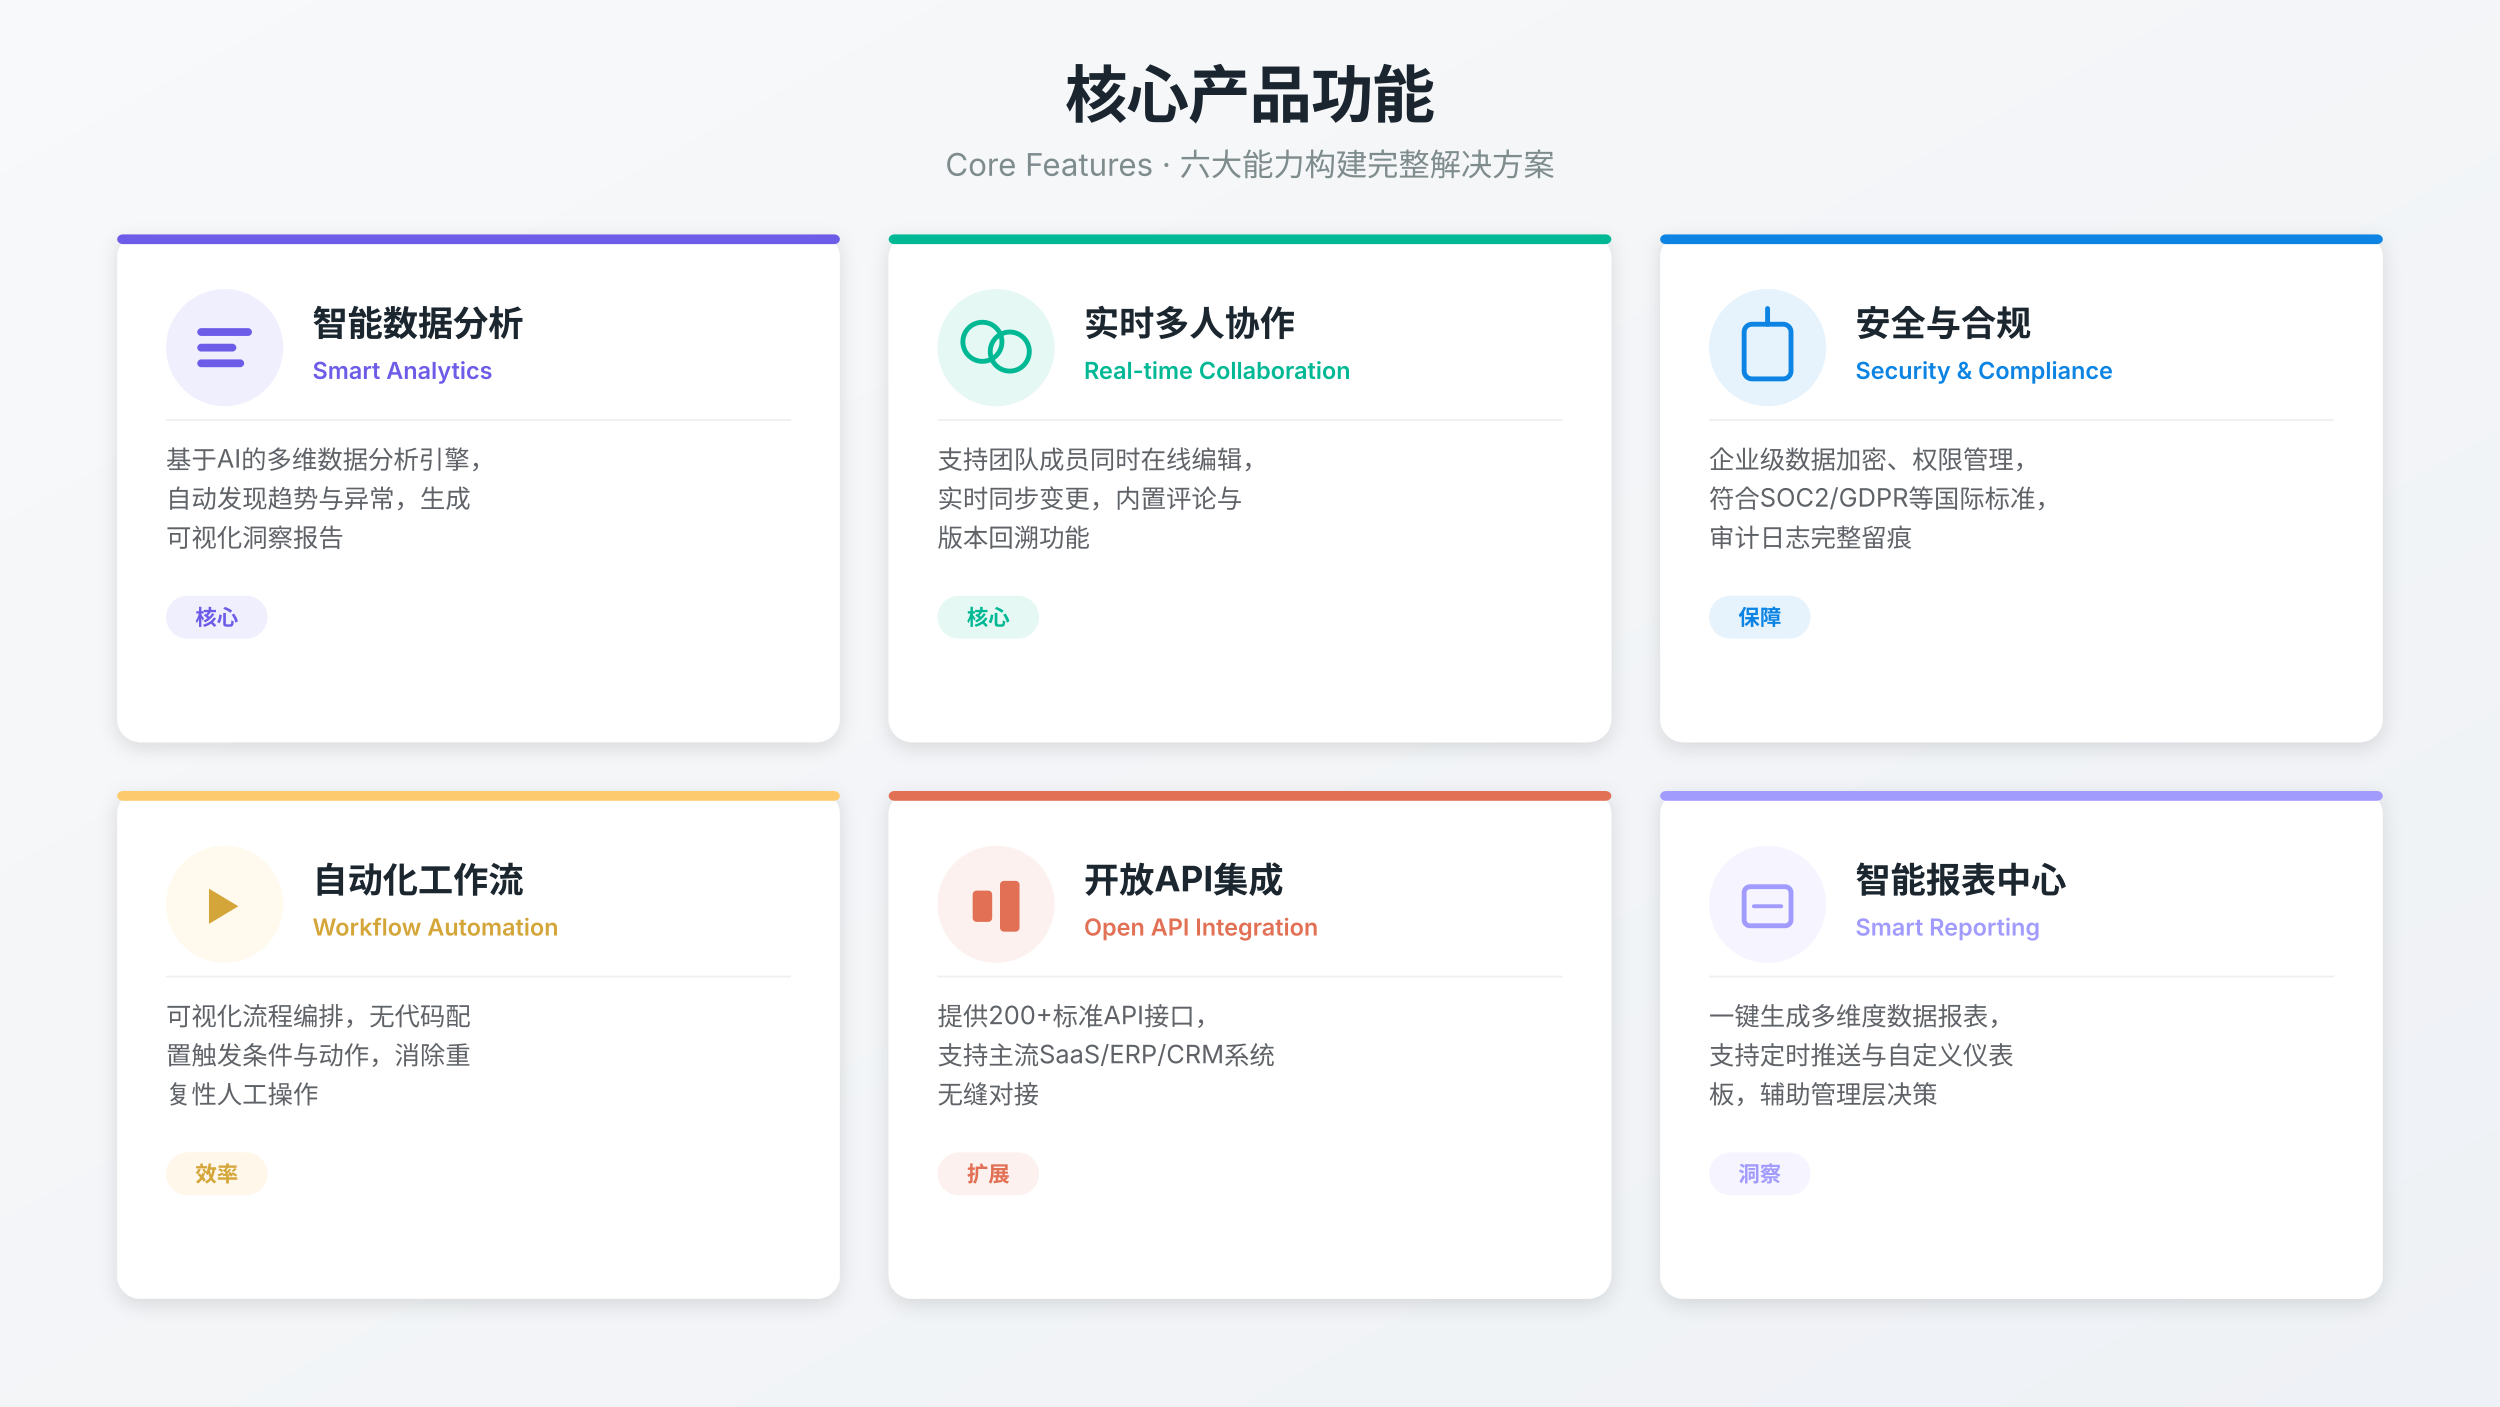
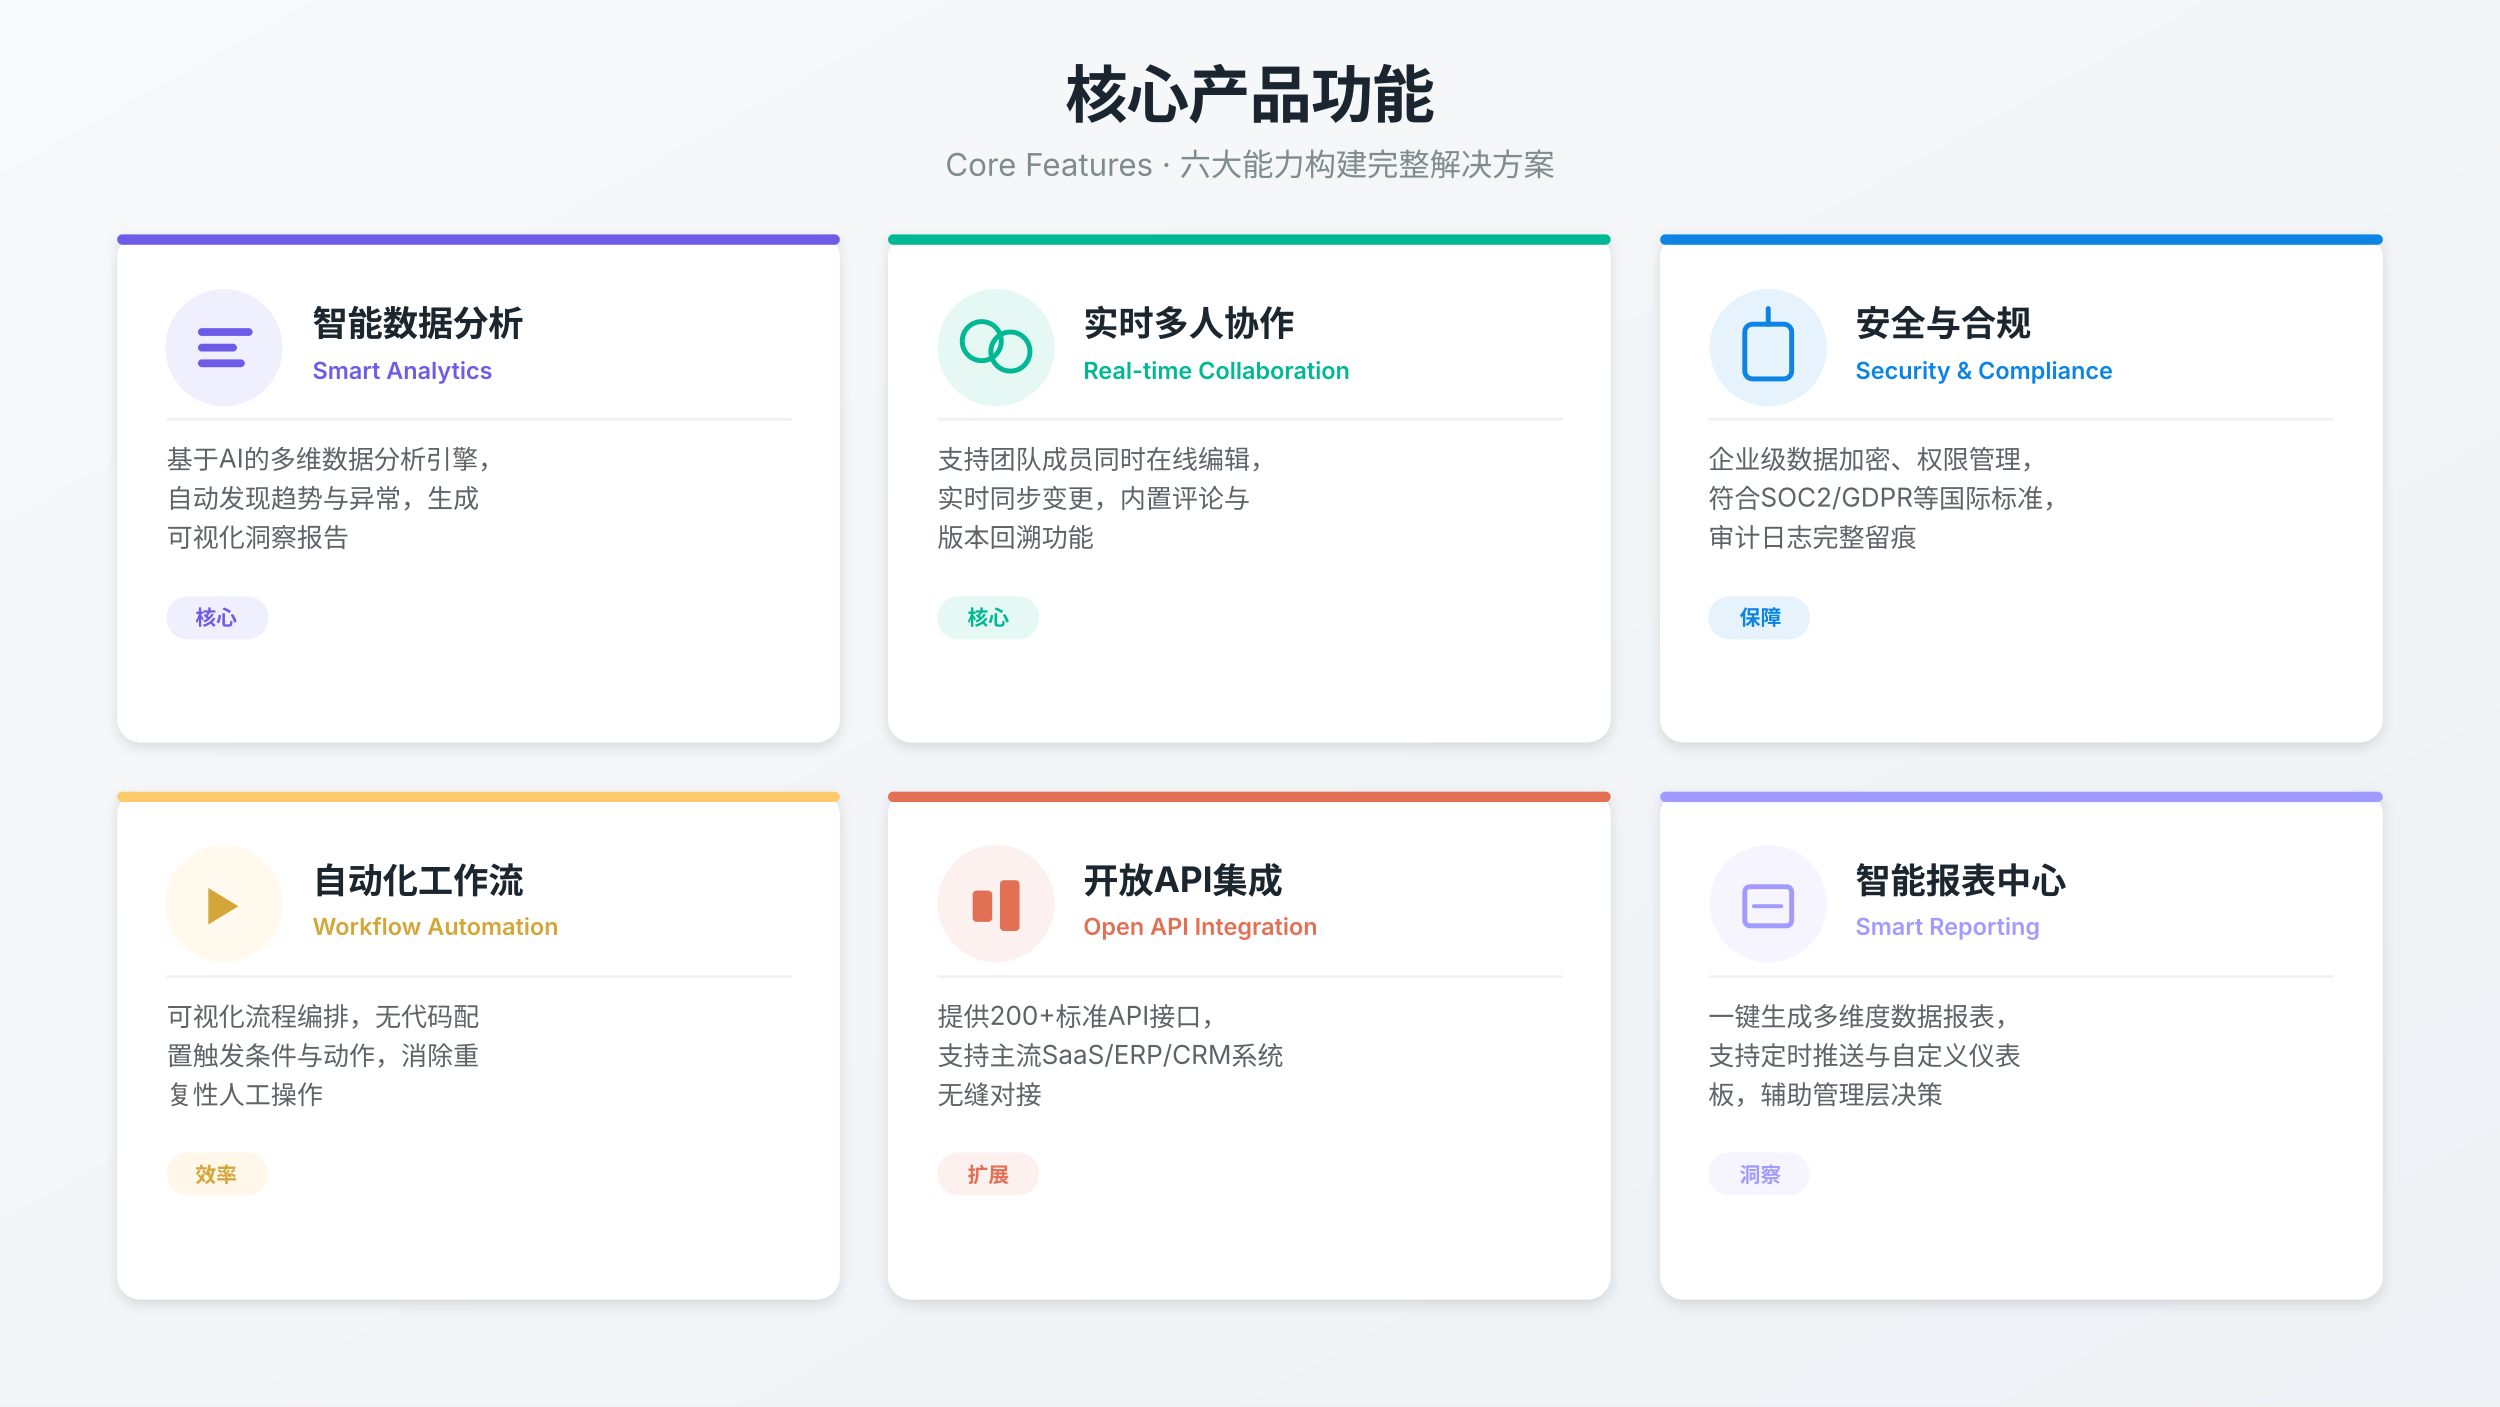
- <svg xmlns="http://www.w3.org/2000/svg" viewBox="0 0 1280 720" width="1280" height="720">
+ <svg xmlns="http://www.w3.org/2000/svg" viewBox="0 0 1920 1080" width="1920" height="1080">
  <defs>
    <filter id="cardShadow" x="-20%" y="-20%" width="140%" height="140%">
      <feGaussianBlur in="SourceAlpha" stdDeviation="5" />
-       <feOffset dx="0" dy="3" result="offsetblur" />
+       <feOffset dx="0" dy="4" result="offsetblur" />
      <feComponentTransfer>
        <feFuncA type="linear" slope="0.12" />
      </feComponentTransfer>
      <feMerge>
        <feMergeNode />
        <feMergeNode in="SourceGraphic" />
      </feMerge>
    </filter>
    <linearGradient id="bgGrad" x1="0%" y1="0%" x2="100%" y2="100%">
      <stop offset="0%" style="stop-color:#F8F9FA;stop-opacity:1" />
      <stop offset="100%" style="stop-color:#EEF1F5;stop-opacity:1" />
    </linearGradient>
  </defs>
-   <rect width="1280" height="720" fill="url(#bgGrad)" />
-   <text x="640" y="60" text-anchor="middle" font-family="-apple-system, BlinkMacSystemFont, 'Segoe UI', sans-serif" font-size="32" font-weight="700" fill="#1A252F" letter-spacing="-0.5">核心产品功能</text>
-   <text x="640" y="90" text-anchor="middle" font-family="-apple-system, BlinkMacSystemFont, 'Segoe UI', sans-serif" font-size="16" fill="#7F8C8D">Core Features · 六大能力构建完整解决方案</text>
+   <rect width="1920" height="1080" fill="url(#bgGrad)" />
+   <text x="960" y="90" text-anchor="middle" font-family="-apple-system, BlinkMacSystemFont, 'Segoe UI', sans-serif" font-size="48" font-weight="700" fill="#1A252F" letter-spacing="-0.8">核心产品功能</text>
+   <text x="960" y="135" text-anchor="middle" font-family="-apple-system, BlinkMacSystemFont, 'Segoe UI', sans-serif" font-size="24" fill="#7F8C8D">Core Features · 六大能力构建完整解决方案</text>
  <g filter="url(#cardShadow)">
-     <rect x="60" y="120" width="370" height="260" rx="12" fill="#FFFFFF" />
-     <rect x="60" y="120" width="370" height="5" rx="3" fill="#6C5CE7" />
-     <circle cx="115" cy="178" r="30" fill="#6C5CE7" fill-opacity="0.1" />
-     <rect x="101" y="168" width="28" height="4" rx="2" fill="#6C5CE7" />
-     <rect x="101" y="176" width="20" height="4" rx="2" fill="#6C5CE7" />
-     <rect x="101" y="184" width="24" height="4" rx="2" fill="#6C5CE7" />
-     <text x="160" y="172" font-family="-apple-system, BlinkMacSystemFont, 'Segoe UI', sans-serif" font-size="18" font-weight="700" fill="#1A252F">智能数据分析</text>
-     <text x="160" y="194" font-family="-apple-system, BlinkMacSystemFont, 'Segoe UI', sans-serif" font-size="12" fill="#6C5CE7" font-weight="600">Smart Analytics</text>
-     <line x1="85" y1="215" x2="405" y2="215" stroke="#F0F0F0" stroke-width="1" />
-     <text x="85" y="240" font-family="-apple-system, BlinkMacSystemFont, 'Segoe UI', sans-serif" font-size="13" fill="#5F6368">基于AI的多维数据分析引擎，</text>
-     <text x="85" y="260" font-family="-apple-system, BlinkMacSystemFont, 'Segoe UI', sans-serif" font-size="13" fill="#5F6368">自动发现趋势与异常，生成</text>
-     <text x="85" y="280" font-family="-apple-system, BlinkMacSystemFont, 'Segoe UI', sans-serif" font-size="13" fill="#5F6368">可视化洞察报告</text>
-     <rect x="85" y="305" width="52" height="22" rx="11" fill="#6C5CE7" fill-opacity="0.1" />
-     <text x="111" y="320" text-anchor="middle" font-family="-apple-system, BlinkMacSystemFont, 'Segoe UI', sans-serif" font-size="11" font-weight="600" fill="#6C5CE7">核心</text>
+     <rect x="90" y="180" width="555" height="390" rx="18" fill="#FFFFFF" />
+     <rect x="90" y="180" width="555" height="8" rx="4" fill="#6C5CE7" />
+     <circle cx="172" cy="267" r="45" fill="#6C5CE7" fill-opacity="0.1" />
+     <rect x="152" y="252" width="42" height="6" rx="3" fill="#6C5CE7" />
+     <rect x="152" y="264" width="30" height="6" rx="3" fill="#6C5CE7" />
+     <rect x="152" y="276" width="36" height="6" rx="3" fill="#6C5CE7" />
+     <text x="240" y="258" font-family="-apple-system, BlinkMacSystemFont, 'Segoe UI', sans-serif" font-size="27" font-weight="700" fill="#1A252F">智能数据分析</text>
+     <text x="240" y="291" font-family="-apple-system, BlinkMacSystemFont, 'Segoe UI', sans-serif" font-size="18" fill="#6C5CE7" font-weight="600">Smart Analytics</text>
+     <line x1="128" y1="322" x2="608" y2="322" stroke="#F0F0F0" stroke-width="2" />
+     <text x="128" y="360" font-family="-apple-system, BlinkMacSystemFont, 'Segoe UI', sans-serif" font-size="20" fill="#5F6368">基于AI的多维数据分析引擎，</text>
+     <text x="128" y="390" font-family="-apple-system, BlinkMacSystemFont, 'Segoe UI', sans-serif" font-size="20" fill="#5F6368">自动发现趋势与异常，生成</text>
+     <text x="128" y="420" font-family="-apple-system, BlinkMacSystemFont, 'Segoe UI', sans-serif" font-size="20" fill="#5F6368">可视化洞察报告</text>
+     <rect x="128" y="458" width="78" height="33" rx="16" fill="#6C5CE7" fill-opacity="0.1" />
+     <text x="166" y="480" text-anchor="middle" font-family="-apple-system, BlinkMacSystemFont, 'Segoe UI', sans-serif" font-size="16" font-weight="600" fill="#6C5CE7">核心</text>
  </g>
  <g filter="url(#cardShadow)">
-     <rect x="455" y="120" width="370" height="260" rx="12" fill="#FFFFFF" />
-     <rect x="455" y="120" width="370" height="5" rx="3" fill="#00B894" />
-     <circle cx="510" cy="178" r="30" fill="#00B894" fill-opacity="0.1" />
-     <circle cx="503" cy="175" r="10" fill="none" stroke="#00B894" stroke-width="2.5" />
-     <circle cx="517" cy="180" r="10" fill="none" stroke="#00B894" stroke-width="2.5" />
-     <text x="555" y="172" font-family="-apple-system, BlinkMacSystemFont, 'Segoe UI', sans-serif" font-size="18" font-weight="700" fill="#1A252F">实时多人协作</text>
-     <text x="555" y="194" font-family="-apple-system, BlinkMacSystemFont, 'Segoe UI', sans-serif" font-size="12" fill="#00B894" font-weight="600">Real-time Collaboration</text>
-     <line x1="480" y1="215" x2="800" y2="215" stroke="#F0F0F0" stroke-width="1" />
-     <text x="480" y="240" font-family="-apple-system, BlinkMacSystemFont, 'Segoe UI', sans-serif" font-size="13" fill="#5F6368">支持团队成员同时在线编辑，</text>
-     <text x="480" y="260" font-family="-apple-system, BlinkMacSystemFont, 'Segoe UI', sans-serif" font-size="13" fill="#5F6368">实时同步变更，内置评论与</text>
-     <text x="480" y="280" font-family="-apple-system, BlinkMacSystemFont, 'Segoe UI', sans-serif" font-size="13" fill="#5F6368">版本回溯功能</text>
-     <rect x="480" y="305" width="52" height="22" rx="11" fill="#00B894" fill-opacity="0.1" />
-     <text x="506" y="320" text-anchor="middle" font-family="-apple-system, BlinkMacSystemFont, 'Segoe UI', sans-serif" font-size="11" font-weight="600" fill="#00B894">核心</text>
+     <rect x="682" y="180" width="555" height="390" rx="18" fill="#FFFFFF" />
+     <rect x="682" y="180" width="555" height="8" rx="4" fill="#00B894" />
+     <circle cx="765" cy="267" r="45" fill="#00B894" fill-opacity="0.1" />
+     <circle cx="754" cy="262" r="15" fill="none" stroke="#00B894" stroke-width="3.8" />
+     <circle cx="776" cy="270" r="15" fill="none" stroke="#00B894" stroke-width="3.8" />
+     <text x="832" y="258" font-family="-apple-system, BlinkMacSystemFont, 'Segoe UI', sans-serif" font-size="27" font-weight="700" fill="#1A252F">实时多人协作</text>
+     <text x="832" y="291" font-family="-apple-system, BlinkMacSystemFont, 'Segoe UI', sans-serif" font-size="18" fill="#00B894" font-weight="600">Real-time Collaboration</text>
+     <line x1="720" y1="322" x2="1200" y2="322" stroke="#F0F0F0" stroke-width="2" />
+     <text x="720" y="360" font-family="-apple-system, BlinkMacSystemFont, 'Segoe UI', sans-serif" font-size="20" fill="#5F6368">支持团队成员同时在线编辑，</text>
+     <text x="720" y="390" font-family="-apple-system, BlinkMacSystemFont, 'Segoe UI', sans-serif" font-size="20" fill="#5F6368">实时同步变更，内置评论与</text>
+     <text x="720" y="420" font-family="-apple-system, BlinkMacSystemFont, 'Segoe UI', sans-serif" font-size="20" fill="#5F6368">版本回溯功能</text>
+     <rect x="720" y="458" width="78" height="33" rx="16" fill="#00B894" fill-opacity="0.1" />
+     <text x="759" y="480" text-anchor="middle" font-family="-apple-system, BlinkMacSystemFont, 'Segoe UI', sans-serif" font-size="16" font-weight="600" fill="#00B894">核心</text>
  </g>
  <g filter="url(#cardShadow)">
-     <rect x="850" y="120" width="370" height="260" rx="12" fill="#FFFFFF" />
-     <rect x="850" y="120" width="370" height="5" rx="3" fill="#0984E3" />
-     <circle cx="905" cy="178" r="30" fill="#0984E3" fill-opacity="0.1" />
-     <rect x="893" y="166" width="24" height="28" rx="4" fill="none" stroke="#0984E3" stroke-width="2.5" />
-     <line x1="905" y1="166" x2="905" y2="158" stroke="#0984E3" stroke-width="2.5" stroke-linecap="round" />
-     <text x="950" y="172" font-family="-apple-system, BlinkMacSystemFont, 'Segoe UI', sans-serif" font-size="18" font-weight="700" fill="#1A252F">安全与合规</text>
-     <text x="950" y="194" font-family="-apple-system, BlinkMacSystemFont, 'Segoe UI', sans-serif" font-size="12" fill="#0984E3" font-weight="600">Security &amp; Compliance</text>
-     <line x1="875" y1="215" x2="1195" y2="215" stroke="#F0F0F0" stroke-width="1" />
-     <text x="875" y="240" font-family="-apple-system, BlinkMacSystemFont, 'Segoe UI', sans-serif" font-size="13" fill="#5F6368">企业级数据加密、权限管理，</text>
-     <text x="875" y="260" font-family="-apple-system, BlinkMacSystemFont, 'Segoe UI', sans-serif" font-size="13" fill="#5F6368">符合SOC2/GDPR等国际标准，</text>
-     <text x="875" y="280" font-family="-apple-system, BlinkMacSystemFont, 'Segoe UI', sans-serif" font-size="13" fill="#5F6368">审计日志完整留痕</text>
-     <rect x="875" y="305" width="52" height="22" rx="11" fill="#0984E3" fill-opacity="0.1" />
-     <text x="901" y="320" text-anchor="middle" font-family="-apple-system, BlinkMacSystemFont, 'Segoe UI', sans-serif" font-size="11" font-weight="600" fill="#0984E3">保障</text>
+     <rect x="1275" y="180" width="555" height="390" rx="18" fill="#FFFFFF" />
+     <rect x="1275" y="180" width="555" height="8" rx="4" fill="#0984E3" />
+     <circle cx="1358" cy="267" r="45" fill="#0984E3" fill-opacity="0.1" />
+     <rect x="1340" y="249" width="36" height="42" rx="6" fill="none" stroke="#0984E3" stroke-width="3.8" />
+     <line x1="1358" y1="249" x2="1358" y2="237" stroke="#0984E3" stroke-width="3.8" stroke-linecap="round" />
+     <text x="1425" y="258" font-family="-apple-system, BlinkMacSystemFont, 'Segoe UI', sans-serif" font-size="27" font-weight="700" fill="#1A252F">安全与合规</text>
+     <text x="1425" y="291" font-family="-apple-system, BlinkMacSystemFont, 'Segoe UI', sans-serif" font-size="18" fill="#0984E3" font-weight="600">Security &amp; Compliance</text>
+     <line x1="1312" y1="322" x2="1792" y2="322" stroke="#F0F0F0" stroke-width="2" />
+     <text x="1312" y="360" font-family="-apple-system, BlinkMacSystemFont, 'Segoe UI', sans-serif" font-size="20" fill="#5F6368">企业级数据加密、权限管理，</text>
+     <text x="1312" y="390" font-family="-apple-system, BlinkMacSystemFont, 'Segoe UI', sans-serif" font-size="20" fill="#5F6368">符合SOC2/GDPR等国际标准，</text>
+     <text x="1312" y="420" font-family="-apple-system, BlinkMacSystemFont, 'Segoe UI', sans-serif" font-size="20" fill="#5F6368">审计日志完整留痕</text>
+     <rect x="1312" y="458" width="78" height="33" rx="16" fill="#0984E3" fill-opacity="0.1" />
+     <text x="1352" y="480" text-anchor="middle" font-family="-apple-system, BlinkMacSystemFont, 'Segoe UI', sans-serif" font-size="16" font-weight="600" fill="#0984E3">保障</text>
  </g>
  <g filter="url(#cardShadow)">
-     <rect x="60" y="405" width="370" height="260" rx="12" fill="#FFFFFF" />
-     <rect x="60" y="405" width="370" height="5" rx="3" fill="#FDCB6E" />
-     <circle cx="115" cy="463" r="30" fill="#FDCB6E" fill-opacity="0.12" />
-     <polygon points="107,455 107,473 122,464" fill="#D4A537" />
-     <text x="160" y="457" font-family="-apple-system, BlinkMacSystemFont, 'Segoe UI', sans-serif" font-size="18" font-weight="700" fill="#1A252F">自动化工作流</text>
-     <text x="160" y="479" font-family="-apple-system, BlinkMacSystemFont, 'Segoe UI', sans-serif" font-size="12" fill="#D4A537" font-weight="600">Workflow Automation</text>
-     <line x1="85" y1="500" x2="405" y2="500" stroke="#F0F0F0" stroke-width="1" />
-     <text x="85" y="525" font-family="-apple-system, BlinkMacSystemFont, 'Segoe UI', sans-serif" font-size="13" fill="#5F6368">可视化流程编排，无代码配</text>
-     <text x="85" y="545" font-family="-apple-system, BlinkMacSystemFont, 'Segoe UI', sans-serif" font-size="13" fill="#5F6368">置触发条件与动作，消除重</text>
-     <text x="85" y="565" font-family="-apple-system, BlinkMacSystemFont, 'Segoe UI', sans-serif" font-size="13" fill="#5F6368">复性人工操作</text>
-     <rect x="85" y="590" width="52" height="22" rx="11" fill="#FDCB6E" fill-opacity="0.15" />
-     <text x="111" y="605" text-anchor="middle" font-family="-apple-system, BlinkMacSystemFont, 'Segoe UI', sans-serif" font-size="11" font-weight="600" fill="#D4A537">效率</text>
+     <rect x="90" y="608" width="555" height="390" rx="18" fill="#FFFFFF" />
+     <rect x="90" y="608" width="555" height="8" rx="4" fill="#FDCB6E" />
+     <circle cx="172" cy="694" r="45" fill="#FDCB6E" fill-opacity="0.12" />
+     <polygon points="160,682 160,710 183,696" fill="#D4A537" />
+     <text x="240" y="686" font-family="-apple-system, BlinkMacSystemFont, 'Segoe UI', sans-serif" font-size="27" font-weight="700" fill="#1A252F">自动化工作流</text>
+     <text x="240" y="718" font-family="-apple-system, BlinkMacSystemFont, 'Segoe UI', sans-serif" font-size="18" fill="#D4A537" font-weight="600">Workflow Automation</text>
+     <line x1="128" y1="750" x2="608" y2="750" stroke="#F0F0F0" stroke-width="2" />
+     <text x="128" y="788" font-family="-apple-system, BlinkMacSystemFont, 'Segoe UI', sans-serif" font-size="20" fill="#5F6368">可视化流程编排，无代码配</text>
+     <text x="128" y="818" font-family="-apple-system, BlinkMacSystemFont, 'Segoe UI', sans-serif" font-size="20" fill="#5F6368">置触发条件与动作，消除重</text>
+     <text x="128" y="848" font-family="-apple-system, BlinkMacSystemFont, 'Segoe UI', sans-serif" font-size="20" fill="#5F6368">复性人工操作</text>
+     <rect x="128" y="885" width="78" height="33" rx="16" fill="#FDCB6E" fill-opacity="0.15" />
+     <text x="166" y="908" text-anchor="middle" font-family="-apple-system, BlinkMacSystemFont, 'Segoe UI', sans-serif" font-size="16" font-weight="600" fill="#D4A537">效率</text>
  </g>
  <g filter="url(#cardShadow)">
-     <rect x="455" y="405" width="370" height="260" rx="12" fill="#FFFFFF" />
-     <rect x="455" y="405" width="370" height="5" rx="3" fill="#E17055" />
-     <circle cx="510" cy="463" r="30" fill="#E17055" fill-opacity="0.1" />
-     <rect x="498" y="456" width="10" height="16" rx="2" fill="#E17055" />
-     <rect x="512" y="451" width="10" height="26" rx="2" fill="#E17055" />
-     <text x="555" y="457" font-family="-apple-system, BlinkMacSystemFont, 'Segoe UI', sans-serif" font-size="18" font-weight="700" fill="#1A252F">开放API集成</text>
-     <text x="555" y="479" font-family="-apple-system, BlinkMacSystemFont, 'Segoe UI', sans-serif" font-size="12" fill="#E17055" font-weight="600">Open API Integration</text>
-     <line x1="480" y1="500" x2="800" y2="500" stroke="#F0F0F0" stroke-width="1" />
-     <text x="480" y="525" font-family="-apple-system, BlinkMacSystemFont, 'Segoe UI', sans-serif" font-size="13" fill="#5F6368">提供200+标准API接口，</text>
-     <text x="480" y="545" font-family="-apple-system, BlinkMacSystemFont, 'Segoe UI', sans-serif" font-size="13" fill="#5F6368">支持主流SaaS/ERP/CRM系统</text>
-     <text x="480" y="565" font-family="-apple-system, BlinkMacSystemFont, 'Segoe UI', sans-serif" font-size="13" fill="#5F6368">无缝对接</text>
-     <rect x="480" y="590" width="52" height="22" rx="11" fill="#E17055" fill-opacity="0.1" />
-     <text x="506" y="605" text-anchor="middle" font-family="-apple-system, BlinkMacSystemFont, 'Segoe UI', sans-serif" font-size="11" font-weight="600" fill="#E17055">扩展</text>
+     <rect x="682" y="608" width="555" height="390" rx="18" fill="#FFFFFF" />
+     <rect x="682" y="608" width="555" height="8" rx="4" fill="#E17055" />
+     <circle cx="765" cy="694" r="45" fill="#E17055" fill-opacity="0.1" />
+     <rect x="747" y="684" width="15" height="24" rx="3" fill="#E17055" />
+     <rect x="768" y="676" width="15" height="39" rx="3" fill="#E17055" />
+     <text x="832" y="686" font-family="-apple-system, BlinkMacSystemFont, 'Segoe UI', sans-serif" font-size="27" font-weight="700" fill="#1A252F">开放API集成</text>
+     <text x="832" y="718" font-family="-apple-system, BlinkMacSystemFont, 'Segoe UI', sans-serif" font-size="18" fill="#E17055" font-weight="600">Open API Integration</text>
+     <line x1="720" y1="750" x2="1200" y2="750" stroke="#F0F0F0" stroke-width="2" />
+     <text x="720" y="788" font-family="-apple-system, BlinkMacSystemFont, 'Segoe UI', sans-serif" font-size="20" fill="#5F6368">提供200+标准API接口，</text>
+     <text x="720" y="818" font-family="-apple-system, BlinkMacSystemFont, 'Segoe UI', sans-serif" font-size="20" fill="#5F6368">支持主流SaaS/ERP/CRM系统</text>
+     <text x="720" y="848" font-family="-apple-system, BlinkMacSystemFont, 'Segoe UI', sans-serif" font-size="20" fill="#5F6368">无缝对接</text>
+     <rect x="720" y="885" width="78" height="33" rx="16" fill="#E17055" fill-opacity="0.1" />
+     <text x="759" y="908" text-anchor="middle" font-family="-apple-system, BlinkMacSystemFont, 'Segoe UI', sans-serif" font-size="16" font-weight="600" fill="#E17055">扩展</text>
  </g>
  <g filter="url(#cardShadow)">
-     <rect x="850" y="405" width="370" height="260" rx="12" fill="#FFFFFF" />
-     <rect x="850" y="405" width="370" height="5" rx="3" fill="#A29BFE" />
-     <circle cx="905" cy="463" r="30" fill="#A29BFE" fill-opacity="0.1" />
-     <rect x="893" y="454" width="24" height="20" rx="3" fill="none" stroke="#A29BFE" stroke-width="2.5" />
-     <line x1="898" y1="464" x2="912" y2="464" stroke="#A29BFE" stroke-width="2" stroke-linecap="round" />
-     <text x="950" y="457" font-family="-apple-system, BlinkMacSystemFont, 'Segoe UI', sans-serif" font-size="18" font-weight="700" fill="#1A252F">智能报表中心</text>
-     <text x="950" y="479" font-family="-apple-system, BlinkMacSystemFont, 'Segoe UI', sans-serif" font-size="12" fill="#A29BFE" font-weight="600">Smart Reporting</text>
-     <line x1="875" y1="500" x2="1195" y2="500" stroke="#F0F0F0" stroke-width="1" />
-     <text x="875" y="525" font-family="-apple-system, BlinkMacSystemFont, 'Segoe UI', sans-serif" font-size="13" fill="#5F6368">一键生成多维度数据报表，</text>
-     <text x="875" y="545" font-family="-apple-system, BlinkMacSystemFont, 'Segoe UI', sans-serif" font-size="13" fill="#5F6368">支持定时推送与自定义仪表</text>
-     <text x="875" y="565" font-family="-apple-system, BlinkMacSystemFont, 'Segoe UI', sans-serif" font-size="13" fill="#5F6368">板，辅助管理层决策</text>
-     <rect x="875" y="590" width="52" height="22" rx="11" fill="#A29BFE" fill-opacity="0.1" />
-     <text x="901" y="605" text-anchor="middle" font-family="-apple-system, BlinkMacSystemFont, 'Segoe UI', sans-serif" font-size="11" font-weight="600" fill="#A29BFE">洞察</text>
+     <rect x="1275" y="608" width="555" height="390" rx="18" fill="#FFFFFF" />
+     <rect x="1275" y="608" width="555" height="8" rx="4" fill="#A29BFE" />
+     <circle cx="1358" cy="694" r="45" fill="#A29BFE" fill-opacity="0.1" />
+     <rect x="1340" y="681" width="36" height="30" rx="4" fill="none" stroke="#A29BFE" stroke-width="3.8" />
+     <line x1="1347" y1="696" x2="1368" y2="696" stroke="#A29BFE" stroke-width="3" stroke-linecap="round" />
+     <text x="1425" y="686" font-family="-apple-system, BlinkMacSystemFont, 'Segoe UI', sans-serif" font-size="27" font-weight="700" fill="#1A252F">智能报表中心</text>
+     <text x="1425" y="718" font-family="-apple-system, BlinkMacSystemFont, 'Segoe UI', sans-serif" font-size="18" fill="#A29BFE" font-weight="600">Smart Reporting</text>
+     <line x1="1312" y1="750" x2="1792" y2="750" stroke="#F0F0F0" stroke-width="2" />
+     <text x="1312" y="788" font-family="-apple-system, BlinkMacSystemFont, 'Segoe UI', sans-serif" font-size="20" fill="#5F6368">一键生成多维度数据报表，</text>
+     <text x="1312" y="818" font-family="-apple-system, BlinkMacSystemFont, 'Segoe UI', sans-serif" font-size="20" fill="#5F6368">支持定时推送与自定义仪表</text>
+     <text x="1312" y="848" font-family="-apple-system, BlinkMacSystemFont, 'Segoe UI', sans-serif" font-size="20" fill="#5F6368">板，辅助管理层决策</text>
+     <rect x="1312" y="885" width="78" height="33" rx="16" fill="#A29BFE" fill-opacity="0.1" />
+     <text x="1352" y="908" text-anchor="middle" font-family="-apple-system, BlinkMacSystemFont, 'Segoe UI', sans-serif" font-size="16" font-weight="600" fill="#A29BFE">洞察</text>
  </g>
</svg>
